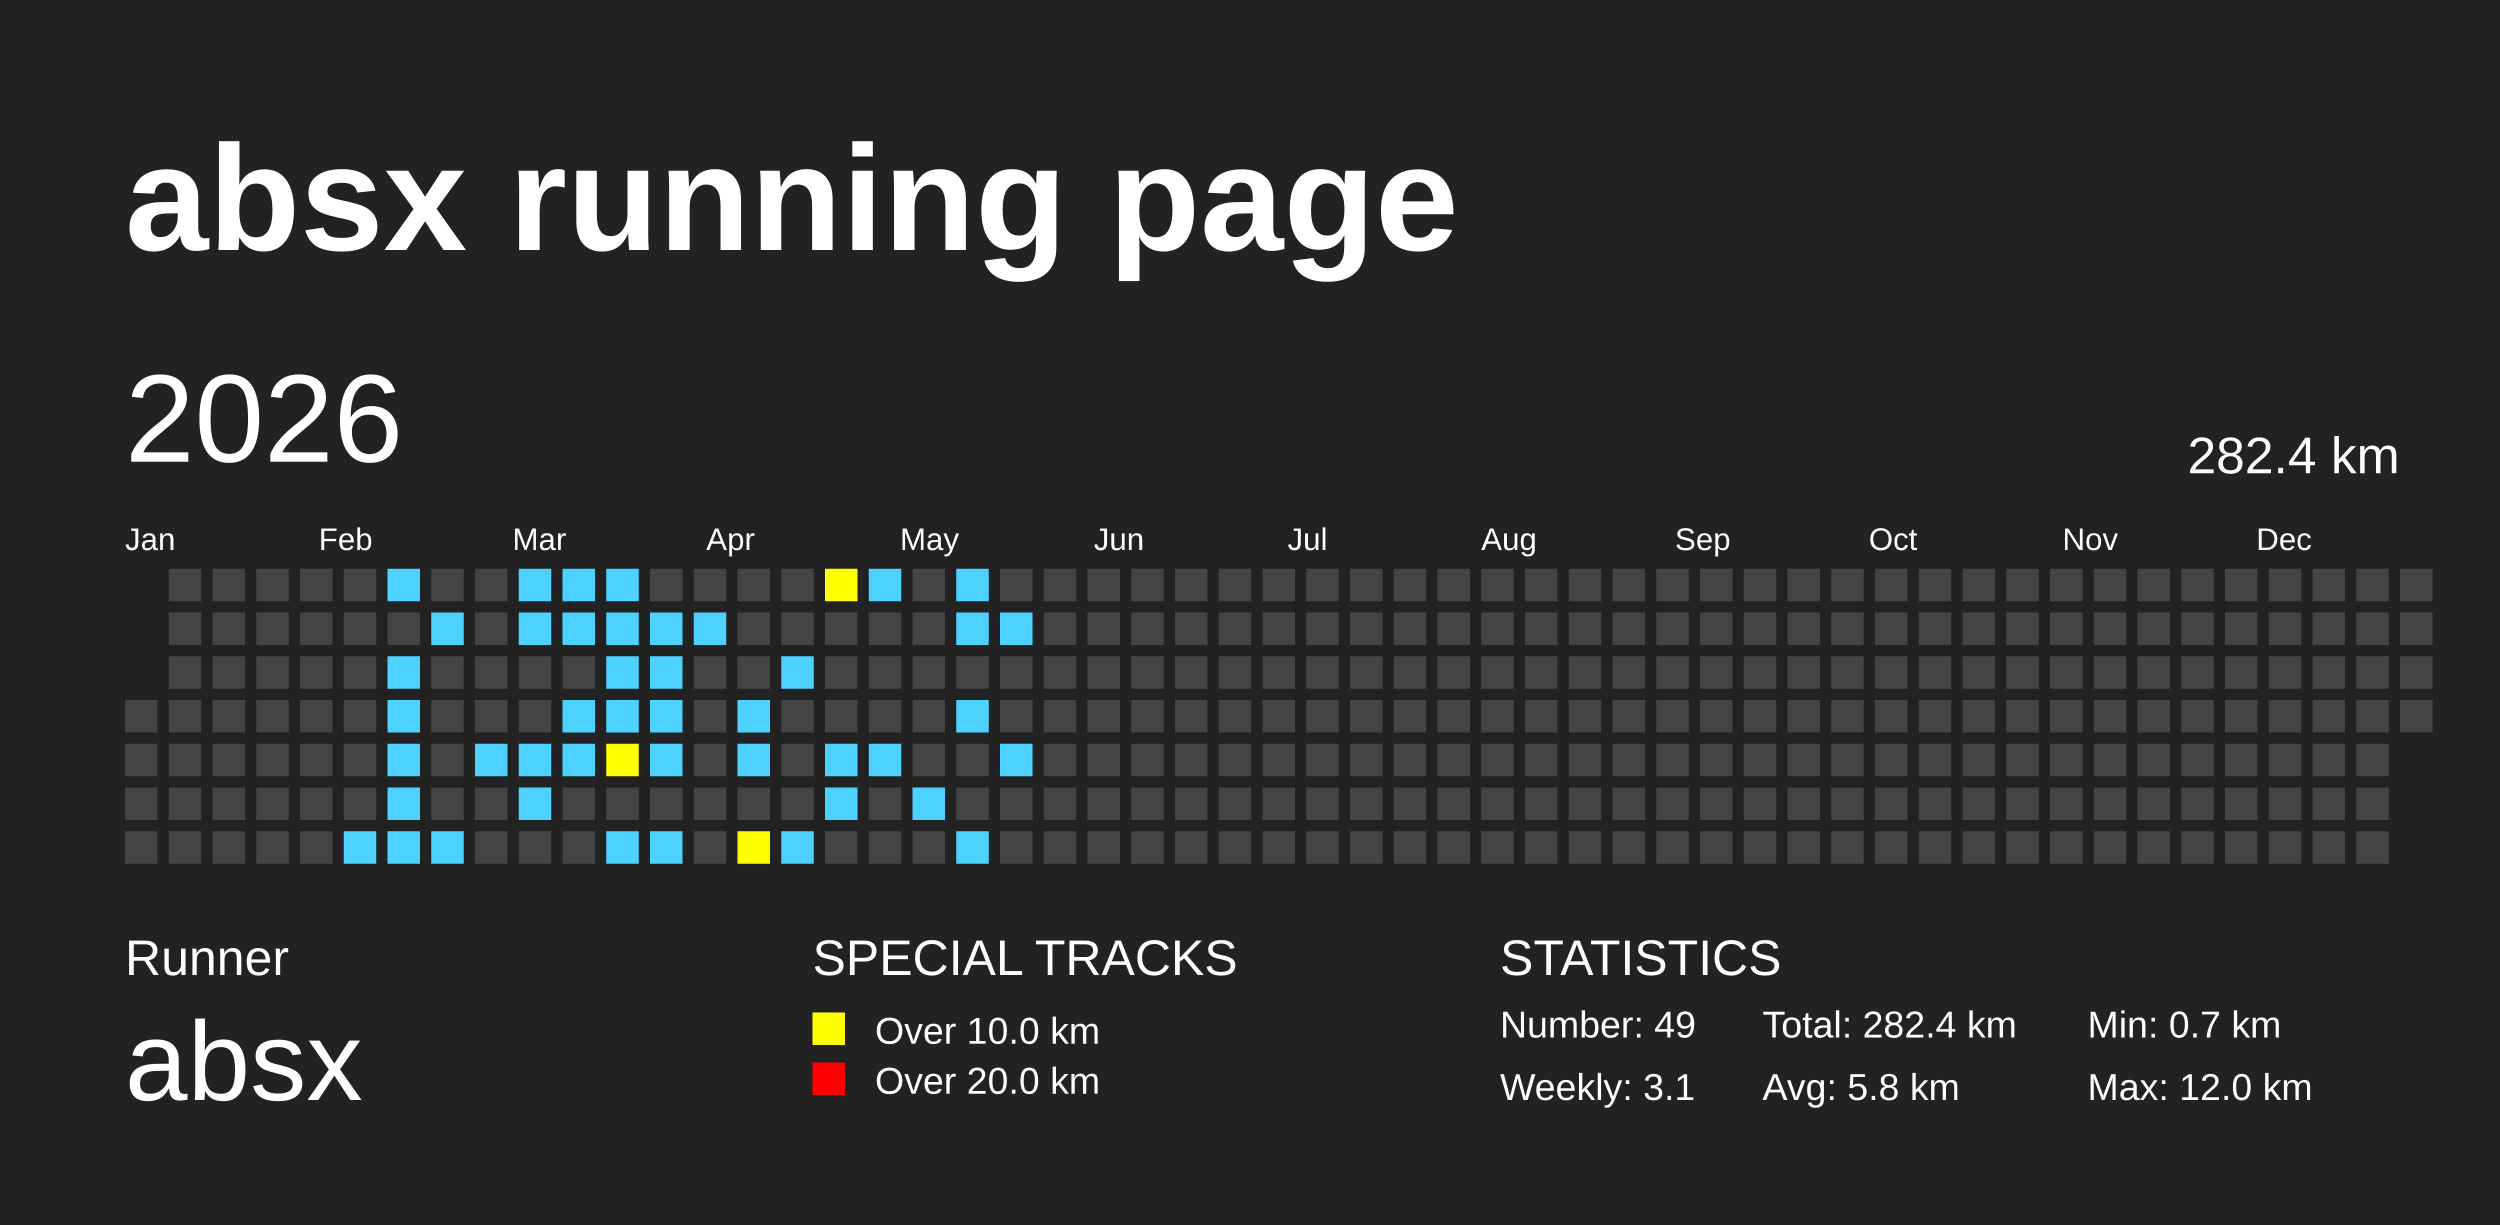
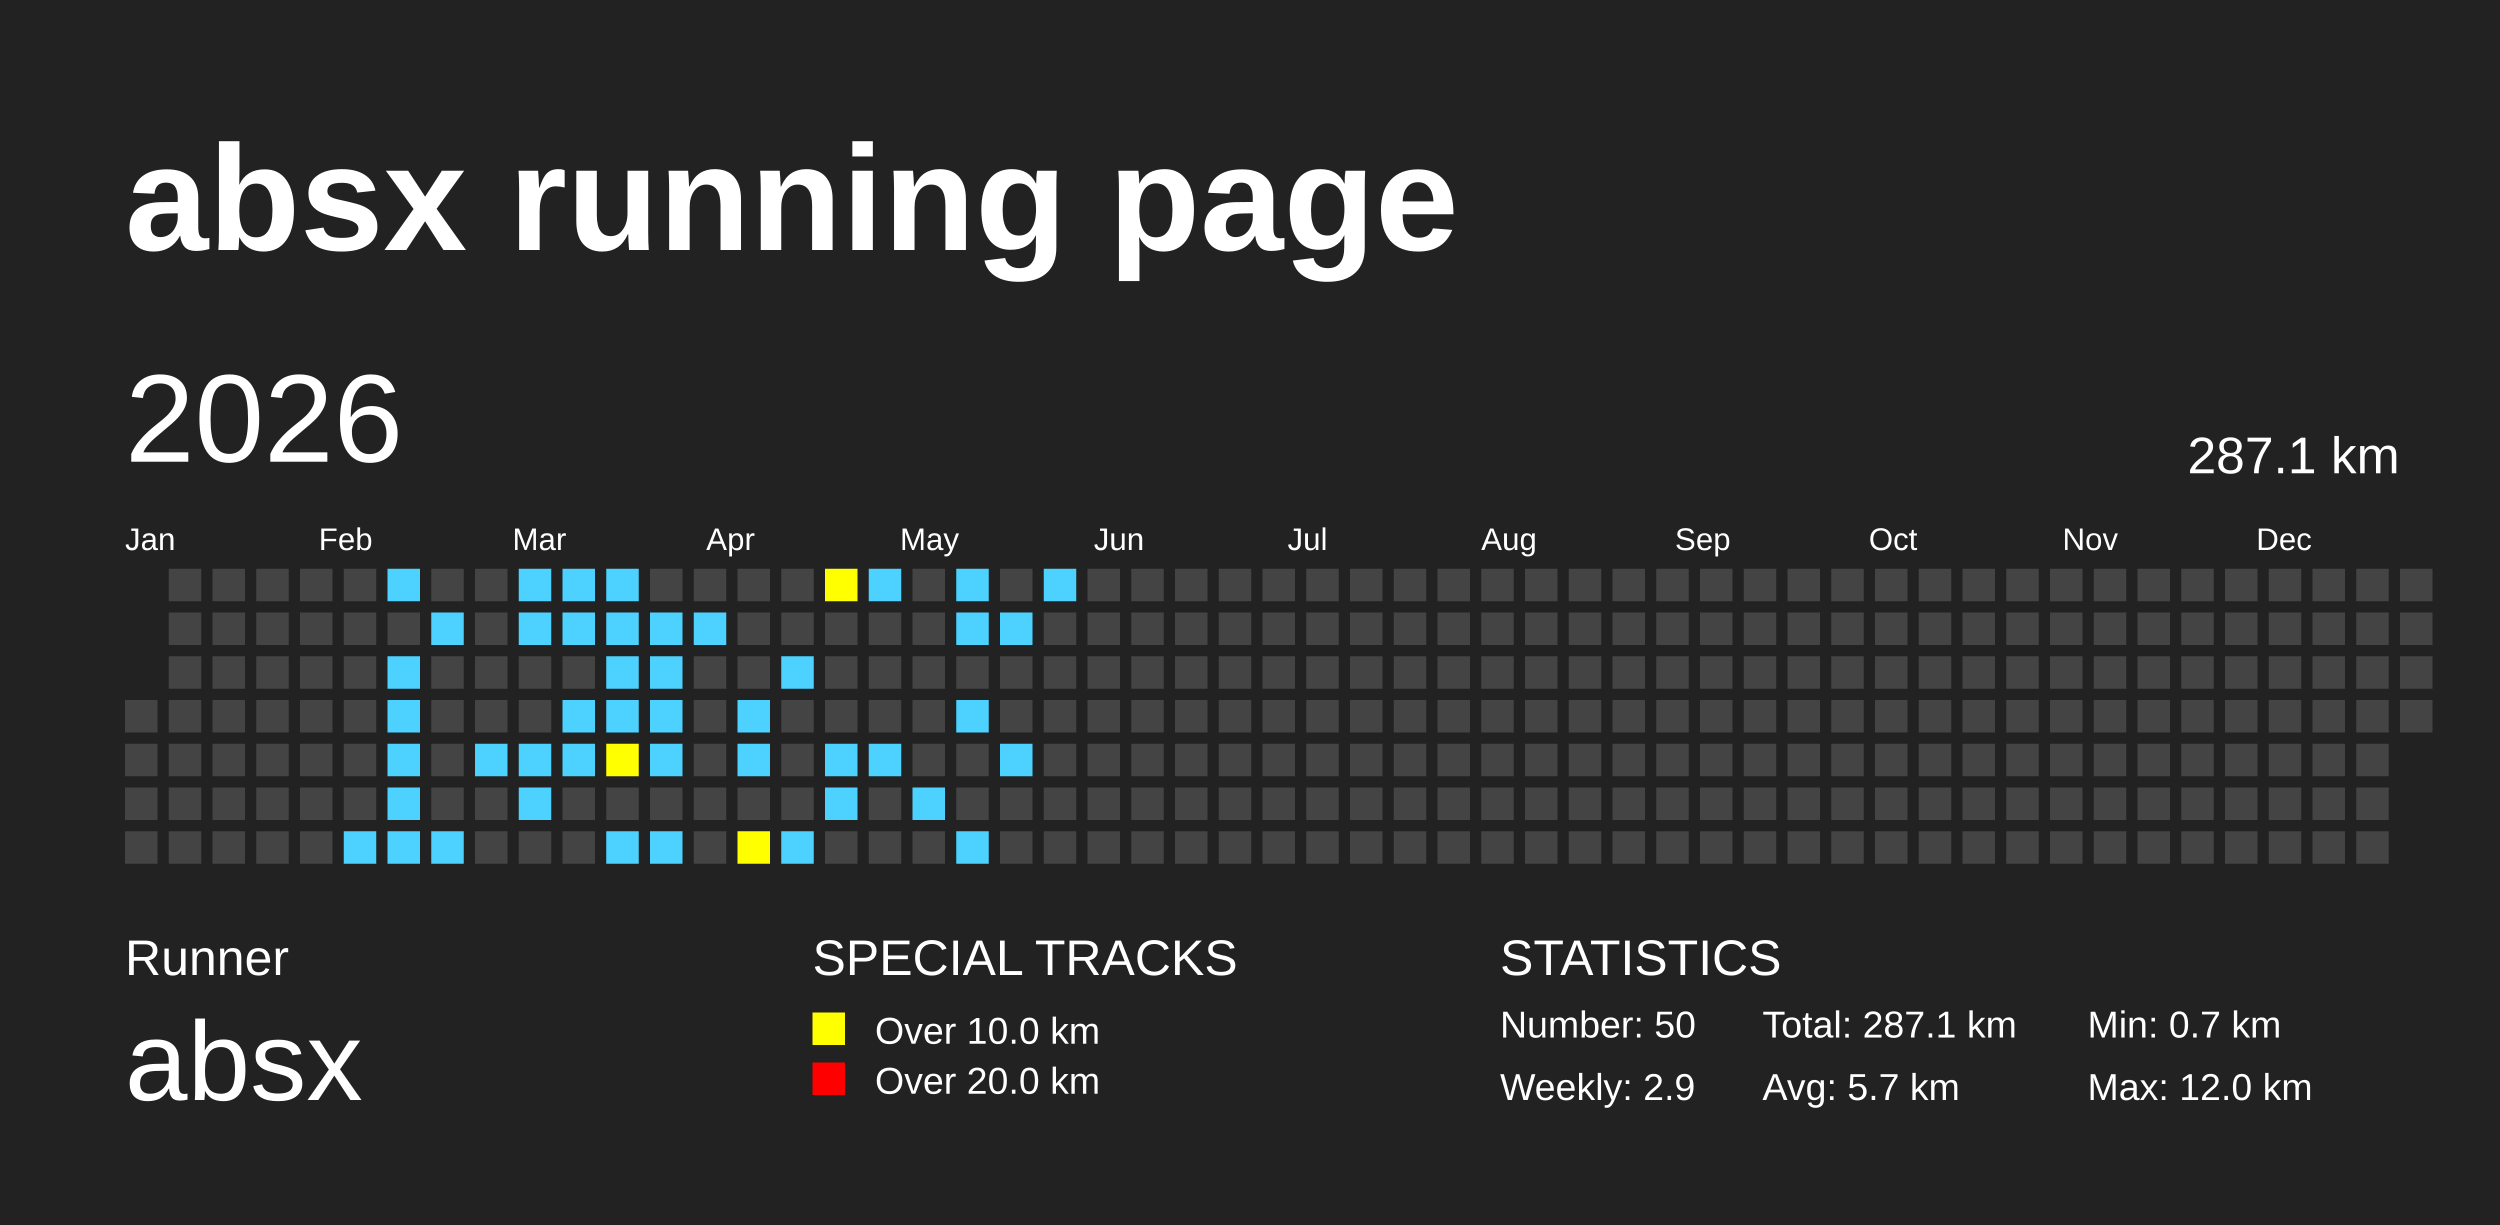
<svg xmlns="http://www.w3.org/2000/svg" baseProfile="full" height="98mm" version="1.1" viewBox="0,0,200,98" width="200mm">
  <defs />
  <rect fill="#222222" height="98" width="200" x="0" y="0" />
  <text fill="#FFFFFF" style="font-size:12px; font-family:Arial; font-weight:bold;" x="10" y="20">absx running page</text>
  <text fill="#FFFFFF" style="font-size:4px; font-family:Arial" x="10" y="78">Runner</text>
  <text fill="#FFFFFF" style="font-size:9px; font-family:Arial" x="10" y="88">absx</text>
  <text fill="#FFFFFF" style="font-size:4px; font-family:Arial" x="65" y="78">SPECIAL TRACKS</text>
  <rect fill="yellow" height="2.6" width="2.6" x="65" y="81" />
  <text fill="#FFFFFF" style="font-size:3px; font-family:Arial" x="70" y="83.5">Over 10.0 km</text>
  <rect fill="red" height="2.6" width="2.6" x="65" y="85" />
  <text fill="#FFFFFF" style="font-size:3px; font-family:Arial" x="70" y="87.5">Over 20.0 km</text>
  <text fill="#FFFFFF" style="font-size:4px; font-family:Arial" x="120" y="78">STATISTICS</text>
-   <text fill="#FFFFFF" style="font-size:3px; font-family:Arial" x="120" y="83">Number: 49</text>
-   <text fill="#FFFFFF" style="font-size:3px; font-family:Arial" x="120" y="88">Weekly: 3.1</text>
-   <text fill="#FFFFFF" style="font-size:3px; font-family:Arial" x="141" y="83">Total: 282.4 km</text>
-   <text fill="#FFFFFF" style="font-size:3px; font-family:Arial" x="141" y="88">Avg: 5.8 km</text>
+   <text fill="#FFFFFF" style="font-size:3px; font-family:Arial" x="120" y="83">Number: 50</text>
+   <text fill="#FFFFFF" style="font-size:3px; font-family:Arial" x="120" y="88">Weekly: 2.9</text>
+   <text fill="#FFFFFF" style="font-size:3px; font-family:Arial" x="141" y="83">Total: 287.1 km</text>
+   <text fill="#FFFFFF" style="font-size:3px; font-family:Arial" x="141" y="88">Avg: 5.7 km</text>
  <text fill="#FFFFFF" style="font-size:3px; font-family:Arial" x="167" y="83">Min: 0.7 km</text>
  <text fill="#FFFFFF" style="font-size:3px; font-family:Arial" x="167" y="88">Max: 12.0 km</text>
  <text dominant-baseline="hanging" fill="#FFFFFF" style="font-size:10.0px; font-family:Arial;" x="10" y="30">2026</text>
-   <text dominant-baseline="hanging" fill="#FFFFFF" style="font-size:4.125px; font-family:Arial;" x="175" y="35">282.4 km</text>
+   <text dominant-baseline="hanging" fill="#FFFFFF" style="font-size:4.125px; font-family:Arial;" x="175" y="35">287.1 km</text>
  <text fill="#FFFFFF" style="font-size:2.5px; font-family:Arial" x="10.0" y="44">Jan</text>
  <text fill="#FFFFFF" style="font-size:2.5px; font-family:Arial" x="25.5" y="44">Feb</text>
  <text fill="#FFFFFF" style="font-size:2.5px; font-family:Arial" x="41.0" y="44">Mar</text>
  <text fill="#FFFFFF" style="font-size:2.5px; font-family:Arial" x="56.5" y="44">Apr</text>
  <text fill="#FFFFFF" style="font-size:2.5px; font-family:Arial" x="72.0" y="44">May</text>
  <text fill="#FFFFFF" style="font-size:2.5px; font-family:Arial" x="87.5" y="44">Jun</text>
  <text fill="#FFFFFF" style="font-size:2.5px; font-family:Arial" x="103.0" y="44">Jul</text>
  <text fill="#FFFFFF" style="font-size:2.5px; font-family:Arial" x="118.5" y="44">Aug</text>
  <text fill="#FFFFFF" style="font-size:2.5px; font-family:Arial" x="134.0" y="44">Sep</text>
  <text fill="#FFFFFF" style="font-size:2.5px; font-family:Arial" x="149.5" y="44">Oct</text>
  <text fill="#FFFFFF" style="font-size:2.5px; font-family:Arial" x="165.0" y="44">Nov</text>
  <text fill="#FFFFFF" style="font-size:2.5px; font-family:Arial" x="180.5" y="44">Dec</text>
  <rect fill="#444444" height="2.6" width="2.6" x="10.0" y="56.0" />
  <rect fill="#444444" height="2.6" width="2.6" x="10.0" y="59.5" />
  <rect fill="#444444" height="2.6" width="2.6" x="10.0" y="63.0" />
  <rect fill="#444444" height="2.6" width="2.6" x="10.0" y="66.5" />
  <rect fill="#444444" height="2.6" width="2.6" x="13.5" y="45.5" />
  <rect fill="#444444" height="2.6" width="2.6" x="13.5" y="49.0" />
  <rect fill="#444444" height="2.6" width="2.6" x="13.5" y="52.5" />
  <rect fill="#444444" height="2.6" width="2.6" x="13.5" y="56.0" />
  <rect fill="#444444" height="2.6" width="2.6" x="13.5" y="59.5" />
  <rect fill="#444444" height="2.6" width="2.6" x="13.5" y="63.0" />
  <rect fill="#444444" height="2.6" width="2.6" x="13.5" y="66.5" />
  <rect fill="#444444" height="2.6" width="2.6" x="17.0" y="45.5" />
  <rect fill="#444444" height="2.6" width="2.6" x="17.0" y="49.0" />
  <rect fill="#444444" height="2.6" width="2.6" x="17.0" y="52.5" />
  <rect fill="#444444" height="2.6" width="2.6" x="17.0" y="56.0" />
  <rect fill="#444444" height="2.6" width="2.6" x="17.0" y="59.5" />
  <rect fill="#444444" height="2.6" width="2.6" x="17.0" y="63.0" />
  <rect fill="#444444" height="2.6" width="2.6" x="17.0" y="66.5" />
  <rect fill="#444444" height="2.6" width="2.6" x="20.5" y="45.5" />
  <rect fill="#444444" height="2.6" width="2.6" x="20.5" y="49.0" />
  <rect fill="#444444" height="2.6" width="2.6" x="20.5" y="52.5" />
  <rect fill="#444444" height="2.6" width="2.6" x="20.5" y="56.0" />
  <rect fill="#444444" height="2.6" width="2.6" x="20.5" y="59.5" />
  <rect fill="#444444" height="2.6" width="2.6" x="20.5" y="63.0" />
  <rect fill="#444444" height="2.6" width="2.6" x="20.5" y="66.5" />
  <rect fill="#444444" height="2.6" width="2.6" x="24.0" y="45.5" />
  <rect fill="#444444" height="2.6" width="2.6" x="24.0" y="49.0" />
  <rect fill="#444444" height="2.6" width="2.6" x="24.0" y="52.5" />
  <rect fill="#444444" height="2.6" width="2.6" x="24.0" y="56.0" />
  <rect fill="#444444" height="2.6" width="2.6" x="24.0" y="59.5" />
  <rect fill="#444444" height="2.6" width="2.6" x="24.0" y="63.0" />
  <rect fill="#444444" height="2.6" width="2.6" x="24.0" y="66.5" />
  <rect fill="#444444" height="2.6" width="2.6" x="27.5" y="45.5" />
  <rect fill="#444444" height="2.6" width="2.6" x="27.5" y="49.0" />
  <rect fill="#444444" height="2.6" width="2.6" x="27.5" y="52.5" />
  <rect fill="#444444" height="2.6" width="2.6" x="27.5" y="56.0" />
  <rect fill="#444444" height="2.6" width="2.6" x="27.5" y="59.5" />
  <rect fill="#444444" height="2.6" width="2.6" x="27.5" y="63.0" />
  <rect fill="#4DD2FF" height="2.6" width="2.6" x="27.5" y="66.5" />
  <rect fill="#4DD2FF" height="2.6" width="2.6" x="31.0" y="45.5" />
  <rect fill="#444444" height="2.6" width="2.6" x="31.0" y="49.0" />
  <rect fill="#4DD2FF" height="2.6" width="2.6" x="31.0" y="52.5" />
  <rect fill="#4DD2FF" height="2.6" width="2.6" x="31.0" y="56.0" />
  <rect fill="#4DD2FF" height="2.6" width="2.6" x="31.0" y="59.5" />
  <rect fill="#4DD2FF" height="2.6" width="2.6" x="31.0" y="63.0" />
  <rect fill="#4DD2FF" height="2.6" width="2.6" x="31.0" y="66.5" />
  <rect fill="#444444" height="2.6" width="2.6" x="34.5" y="45.5" />
  <rect fill="#4DD2FF" height="2.6" width="2.6" x="34.5" y="49.0" />
  <rect fill="#444444" height="2.6" width="2.6" x="34.5" y="52.5" />
  <rect fill="#444444" height="2.6" width="2.6" x="34.5" y="56.0" />
  <rect fill="#444444" height="2.6" width="2.6" x="34.5" y="59.5" />
  <rect fill="#444444" height="2.6" width="2.6" x="34.5" y="63.0" />
  <rect fill="#4DD2FF" height="2.6" width="2.6" x="34.5" y="66.5" />
  <rect fill="#444444" height="2.6" width="2.6" x="38.0" y="45.5" />
  <rect fill="#444444" height="2.6" width="2.6" x="38.0" y="49.0" />
  <rect fill="#444444" height="2.6" width="2.6" x="38.0" y="52.5" />
  <rect fill="#444444" height="2.6" width="2.6" x="38.0" y="56.0" />
  <rect fill="#4DD2FF" height="2.6" width="2.6" x="38.0" y="59.5" />
  <rect fill="#444444" height="2.6" width="2.6" x="38.0" y="63.0" />
  <rect fill="#444444" height="2.6" width="2.6" x="38.0" y="66.5" />
  <rect fill="#4DD2FF" height="2.6" width="2.6" x="41.5" y="45.5" />
  <rect fill="#4DD2FF" height="2.6" width="2.6" x="41.5" y="49.0" />
  <rect fill="#444444" height="2.6" width="2.6" x="41.5" y="52.5" />
  <rect fill="#444444" height="2.6" width="2.6" x="41.5" y="56.0" />
  <rect fill="#4DD2FF" height="2.6" width="2.6" x="41.5" y="59.5" />
  <rect fill="#4DD2FF" height="2.6" width="2.6" x="41.5" y="63.0" />
  <rect fill="#444444" height="2.6" width="2.6" x="41.5" y="66.5" />
  <rect fill="#4DD2FF" height="2.6" width="2.6" x="45.0" y="45.5" />
  <rect fill="#4DD2FF" height="2.6" width="2.6" x="45.0" y="49.0" />
  <rect fill="#444444" height="2.6" width="2.6" x="45.0" y="52.5" />
  <rect fill="#4DD2FF" height="2.6" width="2.6" x="45.0" y="56.0" />
  <rect fill="#4DD2FF" height="2.6" width="2.6" x="45.0" y="59.5" />
  <rect fill="#444444" height="2.6" width="2.6" x="45.0" y="63.0" />
  <rect fill="#444444" height="2.6" width="2.6" x="45.0" y="66.5" />
  <rect fill="#4DD2FF" height="2.6" width="2.6" x="48.5" y="45.5" />
  <rect fill="#4DD2FF" height="2.6" width="2.6" x="48.5" y="49.0" />
  <rect fill="#4DD2FF" height="2.6" width="2.6" x="48.5" y="52.5" />
  <rect fill="#4DD2FF" height="2.6" width="2.6" x="48.5" y="56.0" />
  <rect fill="yellow" height="2.6" width="2.6" x="48.5" y="59.5" />
  <rect fill="#444444" height="2.6" width="2.6" x="48.5" y="63.0" />
  <rect fill="#4DD2FF" height="2.6" width="2.6" x="48.5" y="66.5" />
  <rect fill="#444444" height="2.6" width="2.6" x="52.0" y="45.5" />
  <rect fill="#4DD2FF" height="2.6" width="2.6" x="52.0" y="49.0" />
  <rect fill="#4DD2FF" height="2.6" width="2.6" x="52.0" y="52.5" />
  <rect fill="#4DD2FF" height="2.6" width="2.6" x="52.0" y="56.0" />
  <rect fill="#4DD2FF" height="2.6" width="2.6" x="52.0" y="59.5" />
  <rect fill="#444444" height="2.6" width="2.6" x="52.0" y="63.0" />
  <rect fill="#4DD2FF" height="2.6" width="2.6" x="52.0" y="66.5" />
  <rect fill="#444444" height="2.6" width="2.6" x="55.5" y="45.5" />
  <rect fill="#4DD2FF" height="2.6" width="2.6" x="55.5" y="49.0" />
  <rect fill="#444444" height="2.6" width="2.6" x="55.5" y="52.5" />
  <rect fill="#444444" height="2.6" width="2.6" x="55.5" y="56.0" />
  <rect fill="#444444" height="2.6" width="2.6" x="55.5" y="59.5" />
  <rect fill="#444444" height="2.6" width="2.6" x="55.5" y="63.0" />
  <rect fill="#444444" height="2.6" width="2.6" x="55.5" y="66.5" />
  <rect fill="#444444" height="2.6" width="2.6" x="59.0" y="45.5" />
  <rect fill="#444444" height="2.6" width="2.6" x="59.0" y="49.0" />
  <rect fill="#444444" height="2.6" width="2.6" x="59.0" y="52.5" />
  <rect fill="#4DD2FF" height="2.6" width="2.6" x="59.0" y="56.0" />
  <rect fill="#4DD2FF" height="2.6" width="2.6" x="59.0" y="59.5" />
  <rect fill="#444444" height="2.6" width="2.6" x="59.0" y="63.0" />
  <rect fill="yellow" height="2.6" width="2.6" x="59.0" y="66.5" />
  <rect fill="#444444" height="2.6" width="2.6" x="62.5" y="45.5" />
  <rect fill="#444444" height="2.6" width="2.6" x="62.5" y="49.0" />
  <rect fill="#4DD2FF" height="2.6" width="2.6" x="62.5" y="52.5" />
  <rect fill="#444444" height="2.6" width="2.6" x="62.5" y="56.0" />
  <rect fill="#444444" height="2.6" width="2.6" x="62.5" y="59.5" />
  <rect fill="#444444" height="2.6" width="2.6" x="62.5" y="63.0" />
  <rect fill="#4DD2FF" height="2.6" width="2.6" x="62.5" y="66.5" />
  <rect fill="yellow" height="2.6" width="2.6" x="66.0" y="45.5" />
  <rect fill="#444444" height="2.6" width="2.6" x="66.0" y="49.0" />
  <rect fill="#444444" height="2.6" width="2.6" x="66.0" y="52.5" />
  <rect fill="#444444" height="2.6" width="2.6" x="66.0" y="56.0" />
  <rect fill="#4DD2FF" height="2.6" width="2.6" x="66.0" y="59.5" />
  <rect fill="#4DD2FF" height="2.6" width="2.6" x="66.0" y="63.0" />
  <rect fill="#444444" height="2.6" width="2.6" x="66.0" y="66.5" />
  <rect fill="#4DD2FF" height="2.6" width="2.6" x="69.5" y="45.5" />
  <rect fill="#444444" height="2.6" width="2.6" x="69.5" y="49.0" />
  <rect fill="#444444" height="2.6" width="2.6" x="69.5" y="52.5" />
  <rect fill="#444444" height="2.6" width="2.6" x="69.5" y="56.0" />
  <rect fill="#4DD2FF" height="2.6" width="2.6" x="69.5" y="59.5" />
  <rect fill="#444444" height="2.6" width="2.6" x="69.5" y="63.0" />
  <rect fill="#444444" height="2.6" width="2.6" x="69.5" y="66.5" />
  <rect fill="#444444" height="2.6" width="2.6" x="73.0" y="45.5" />
  <rect fill="#444444" height="2.6" width="2.6" x="73.0" y="49.0" />
  <rect fill="#444444" height="2.6" width="2.6" x="73.0" y="52.5" />
  <rect fill="#444444" height="2.6" width="2.6" x="73.0" y="56.0" />
  <rect fill="#444444" height="2.6" width="2.6" x="73.0" y="59.5" />
  <rect fill="#4DD2FF" height="2.6" width="2.6" x="73.0" y="63.0" />
  <rect fill="#444444" height="2.6" width="2.6" x="73.0" y="66.5" />
  <rect fill="#4DD2FF" height="2.6" width="2.6" x="76.5" y="45.5" />
  <rect fill="#4DD2FF" height="2.6" width="2.6" x="76.5" y="49.0" />
  <rect fill="#444444" height="2.6" width="2.6" x="76.5" y="52.5" />
  <rect fill="#4DD2FF" height="2.6" width="2.6" x="76.5" y="56.0" />
  <rect fill="#444444" height="2.6" width="2.6" x="76.5" y="59.5" />
  <rect fill="#444444" height="2.6" width="2.6" x="76.5" y="63.0" />
  <rect fill="#4DD2FF" height="2.6" width="2.6" x="76.5" y="66.5" />
  <rect fill="#444444" height="2.6" width="2.6" x="80.0" y="45.5" />
  <rect fill="#4DD2FF" height="2.6" width="2.6" x="80.0" y="49.0" />
  <rect fill="#444444" height="2.6" width="2.6" x="80.0" y="52.5" />
  <rect fill="#444444" height="2.6" width="2.6" x="80.0" y="56.0" />
  <rect fill="#4DD2FF" height="2.6" width="2.6" x="80.0" y="59.5" />
  <rect fill="#444444" height="2.6" width="2.6" x="80.0" y="63.0" />
  <rect fill="#444444" height="2.6" width="2.6" x="80.0" y="66.5" />
-   <rect fill="#444444" height="2.6" width="2.6" x="83.5" y="45.5" />
+   <rect fill="#4DD2FF" height="2.6" width="2.6" x="83.5" y="45.5" />
  <rect fill="#444444" height="2.6" width="2.6" x="83.5" y="49.0" />
  <rect fill="#444444" height="2.6" width="2.6" x="83.5" y="52.5" />
  <rect fill="#444444" height="2.6" width="2.6" x="83.5" y="56.0" />
  <rect fill="#444444" height="2.6" width="2.6" x="83.5" y="59.5" />
  <rect fill="#444444" height="2.6" width="2.6" x="83.5" y="63.0" />
  <rect fill="#444444" height="2.6" width="2.6" x="83.5" y="66.5" />
  <rect fill="#444444" height="2.6" width="2.6" x="87.0" y="45.5" />
  <rect fill="#444444" height="2.6" width="2.6" x="87.0" y="49.0" />
  <rect fill="#444444" height="2.6" width="2.6" x="87.0" y="52.5" />
  <rect fill="#444444" height="2.6" width="2.6" x="87.0" y="56.0" />
  <rect fill="#444444" height="2.6" width="2.6" x="87.0" y="59.5" />
  <rect fill="#444444" height="2.6" width="2.6" x="87.0" y="63.0" />
  <rect fill="#444444" height="2.6" width="2.6" x="87.0" y="66.5" />
  <rect fill="#444444" height="2.6" width="2.6" x="90.5" y="45.5" />
  <rect fill="#444444" height="2.6" width="2.6" x="90.5" y="49.0" />
  <rect fill="#444444" height="2.6" width="2.6" x="90.5" y="52.5" />
  <rect fill="#444444" height="2.6" width="2.6" x="90.5" y="56.0" />
  <rect fill="#444444" height="2.6" width="2.6" x="90.5" y="59.5" />
  <rect fill="#444444" height="2.6" width="2.6" x="90.5" y="63.0" />
  <rect fill="#444444" height="2.6" width="2.6" x="90.5" y="66.5" />
  <rect fill="#444444" height="2.6" width="2.6" x="94.0" y="45.5" />
  <rect fill="#444444" height="2.6" width="2.6" x="94.0" y="49.0" />
  <rect fill="#444444" height="2.6" width="2.6" x="94.0" y="52.5" />
  <rect fill="#444444" height="2.6" width="2.6" x="94.0" y="56.0" />
  <rect fill="#444444" height="2.6" width="2.6" x="94.0" y="59.5" />
  <rect fill="#444444" height="2.6" width="2.6" x="94.0" y="63.0" />
  <rect fill="#444444" height="2.6" width="2.6" x="94.0" y="66.5" />
  <rect fill="#444444" height="2.6" width="2.6" x="97.5" y="45.5" />
  <rect fill="#444444" height="2.6" width="2.6" x="97.5" y="49.0" />
  <rect fill="#444444" height="2.6" width="2.6" x="97.5" y="52.5" />
  <rect fill="#444444" height="2.6" width="2.6" x="97.5" y="56.0" />
  <rect fill="#444444" height="2.6" width="2.6" x="97.5" y="59.5" />
  <rect fill="#444444" height="2.6" width="2.6" x="97.5" y="63.0" />
  <rect fill="#444444" height="2.6" width="2.6" x="97.5" y="66.5" />
  <rect fill="#444444" height="2.6" width="2.6" x="101.0" y="45.5" />
  <rect fill="#444444" height="2.6" width="2.6" x="101.0" y="49.0" />
  <rect fill="#444444" height="2.6" width="2.6" x="101.0" y="52.5" />
  <rect fill="#444444" height="2.6" width="2.6" x="101.0" y="56.0" />
  <rect fill="#444444" height="2.6" width="2.6" x="101.0" y="59.5" />
  <rect fill="#444444" height="2.6" width="2.6" x="101.0" y="63.0" />
  <rect fill="#444444" height="2.6" width="2.6" x="101.0" y="66.5" />
  <rect fill="#444444" height="2.6" width="2.6" x="104.5" y="45.5" />
  <rect fill="#444444" height="2.6" width="2.6" x="104.5" y="49.0" />
  <rect fill="#444444" height="2.6" width="2.6" x="104.5" y="52.5" />
  <rect fill="#444444" height="2.6" width="2.6" x="104.5" y="56.0" />
  <rect fill="#444444" height="2.6" width="2.6" x="104.5" y="59.5" />
  <rect fill="#444444" height="2.6" width="2.6" x="104.5" y="63.0" />
  <rect fill="#444444" height="2.6" width="2.6" x="104.5" y="66.5" />
  <rect fill="#444444" height="2.6" width="2.6" x="108.0" y="45.5" />
  <rect fill="#444444" height="2.6" width="2.6" x="108.0" y="49.0" />
  <rect fill="#444444" height="2.6" width="2.6" x="108.0" y="52.5" />
  <rect fill="#444444" height="2.6" width="2.6" x="108.0" y="56.0" />
  <rect fill="#444444" height="2.6" width="2.6" x="108.0" y="59.5" />
  <rect fill="#444444" height="2.6" width="2.6" x="108.0" y="63.0" />
  <rect fill="#444444" height="2.6" width="2.6" x="108.0" y="66.5" />
  <rect fill="#444444" height="2.6" width="2.6" x="111.5" y="45.5" />
  <rect fill="#444444" height="2.6" width="2.6" x="111.5" y="49.0" />
  <rect fill="#444444" height="2.6" width="2.6" x="111.5" y="52.5" />
  <rect fill="#444444" height="2.6" width="2.6" x="111.5" y="56.0" />
  <rect fill="#444444" height="2.6" width="2.6" x="111.5" y="59.5" />
  <rect fill="#444444" height="2.6" width="2.6" x="111.5" y="63.0" />
  <rect fill="#444444" height="2.6" width="2.6" x="111.5" y="66.5" />
  <rect fill="#444444" height="2.6" width="2.6" x="115.0" y="45.5" />
  <rect fill="#444444" height="2.6" width="2.6" x="115.0" y="49.0" />
  <rect fill="#444444" height="2.6" width="2.6" x="115.0" y="52.5" />
  <rect fill="#444444" height="2.6" width="2.6" x="115.0" y="56.0" />
  <rect fill="#444444" height="2.6" width="2.6" x="115.0" y="59.5" />
  <rect fill="#444444" height="2.6" width="2.6" x="115.0" y="63.0" />
  <rect fill="#444444" height="2.6" width="2.6" x="115.0" y="66.5" />
  <rect fill="#444444" height="2.6" width="2.6" x="118.5" y="45.5" />
  <rect fill="#444444" height="2.6" width="2.6" x="118.5" y="49.0" />
  <rect fill="#444444" height="2.6" width="2.6" x="118.5" y="52.5" />
  <rect fill="#444444" height="2.6" width="2.6" x="118.5" y="56.0" />
  <rect fill="#444444" height="2.6" width="2.6" x="118.5" y="59.5" />
  <rect fill="#444444" height="2.6" width="2.6" x="118.5" y="63.0" />
  <rect fill="#444444" height="2.6" width="2.6" x="118.5" y="66.5" />
  <rect fill="#444444" height="2.6" width="2.6" x="122.0" y="45.5" />
  <rect fill="#444444" height="2.6" width="2.6" x="122.0" y="49.0" />
  <rect fill="#444444" height="2.6" width="2.6" x="122.0" y="52.5" />
  <rect fill="#444444" height="2.6" width="2.6" x="122.0" y="56.0" />
  <rect fill="#444444" height="2.6" width="2.6" x="122.0" y="59.5" />
  <rect fill="#444444" height="2.6" width="2.6" x="122.0" y="63.0" />
  <rect fill="#444444" height="2.6" width="2.6" x="122.0" y="66.5" />
  <rect fill="#444444" height="2.6" width="2.6" x="125.5" y="45.5" />
  <rect fill="#444444" height="2.6" width="2.6" x="125.5" y="49.0" />
  <rect fill="#444444" height="2.6" width="2.6" x="125.5" y="52.5" />
  <rect fill="#444444" height="2.6" width="2.6" x="125.5" y="56.0" />
  <rect fill="#444444" height="2.6" width="2.6" x="125.5" y="59.5" />
  <rect fill="#444444" height="2.6" width="2.6" x="125.5" y="63.0" />
  <rect fill="#444444" height="2.6" width="2.6" x="125.5" y="66.5" />
  <rect fill="#444444" height="2.6" width="2.6" x="129.0" y="45.5" />
  <rect fill="#444444" height="2.6" width="2.6" x="129.0" y="49.0" />
  <rect fill="#444444" height="2.6" width="2.6" x="129.0" y="52.5" />
  <rect fill="#444444" height="2.6" width="2.6" x="129.0" y="56.0" />
  <rect fill="#444444" height="2.6" width="2.6" x="129.0" y="59.5" />
  <rect fill="#444444" height="2.6" width="2.6" x="129.0" y="63.0" />
  <rect fill="#444444" height="2.6" width="2.6" x="129.0" y="66.5" />
  <rect fill="#444444" height="2.6" width="2.6" x="132.5" y="45.5" />
  <rect fill="#444444" height="2.6" width="2.6" x="132.5" y="49.0" />
  <rect fill="#444444" height="2.6" width="2.6" x="132.5" y="52.5" />
  <rect fill="#444444" height="2.6" width="2.6" x="132.5" y="56.0" />
  <rect fill="#444444" height="2.6" width="2.6" x="132.5" y="59.5" />
  <rect fill="#444444" height="2.6" width="2.6" x="132.5" y="63.0" />
  <rect fill="#444444" height="2.6" width="2.6" x="132.5" y="66.5" />
  <rect fill="#444444" height="2.6" width="2.6" x="136.0" y="45.5" />
  <rect fill="#444444" height="2.6" width="2.6" x="136.0" y="49.0" />
  <rect fill="#444444" height="2.6" width="2.6" x="136.0" y="52.5" />
  <rect fill="#444444" height="2.6" width="2.6" x="136.0" y="56.0" />
  <rect fill="#444444" height="2.6" width="2.6" x="136.0" y="59.5" />
  <rect fill="#444444" height="2.6" width="2.6" x="136.0" y="63.0" />
  <rect fill="#444444" height="2.6" width="2.6" x="136.0" y="66.5" />
  <rect fill="#444444" height="2.6" width="2.6" x="139.5" y="45.5" />
  <rect fill="#444444" height="2.6" width="2.6" x="139.5" y="49.0" />
  <rect fill="#444444" height="2.6" width="2.6" x="139.5" y="52.5" />
  <rect fill="#444444" height="2.6" width="2.6" x="139.5" y="56.0" />
  <rect fill="#444444" height="2.6" width="2.6" x="139.5" y="59.5" />
  <rect fill="#444444" height="2.6" width="2.6" x="139.5" y="63.0" />
  <rect fill="#444444" height="2.6" width="2.6" x="139.5" y="66.5" />
  <rect fill="#444444" height="2.6" width="2.6" x="143.0" y="45.5" />
  <rect fill="#444444" height="2.6" width="2.6" x="143.0" y="49.0" />
  <rect fill="#444444" height="2.6" width="2.6" x="143.0" y="52.5" />
  <rect fill="#444444" height="2.6" width="2.6" x="143.0" y="56.0" />
  <rect fill="#444444" height="2.6" width="2.6" x="143.0" y="59.5" />
  <rect fill="#444444" height="2.6" width="2.6" x="143.0" y="63.0" />
  <rect fill="#444444" height="2.6" width="2.6" x="143.0" y="66.5" />
  <rect fill="#444444" height="2.6" width="2.6" x="146.5" y="45.5" />
  <rect fill="#444444" height="2.6" width="2.6" x="146.5" y="49.0" />
  <rect fill="#444444" height="2.6" width="2.6" x="146.5" y="52.5" />
  <rect fill="#444444" height="2.6" width="2.6" x="146.5" y="56.0" />
  <rect fill="#444444" height="2.6" width="2.6" x="146.5" y="59.5" />
  <rect fill="#444444" height="2.6" width="2.6" x="146.5" y="63.0" />
  <rect fill="#444444" height="2.6" width="2.6" x="146.5" y="66.5" />
  <rect fill="#444444" height="2.6" width="2.6" x="150.0" y="45.5" />
  <rect fill="#444444" height="2.6" width="2.6" x="150.0" y="49.0" />
  <rect fill="#444444" height="2.6" width="2.6" x="150.0" y="52.5" />
  <rect fill="#444444" height="2.6" width="2.6" x="150.0" y="56.0" />
  <rect fill="#444444" height="2.6" width="2.6" x="150.0" y="59.5" />
  <rect fill="#444444" height="2.6" width="2.6" x="150.0" y="63.0" />
  <rect fill="#444444" height="2.6" width="2.6" x="150.0" y="66.5" />
  <rect fill="#444444" height="2.6" width="2.6" x="153.5" y="45.5" />
  <rect fill="#444444" height="2.6" width="2.6" x="153.5" y="49.0" />
  <rect fill="#444444" height="2.6" width="2.6" x="153.5" y="52.5" />
  <rect fill="#444444" height="2.6" width="2.6" x="153.5" y="56.0" />
  <rect fill="#444444" height="2.6" width="2.6" x="153.5" y="59.5" />
  <rect fill="#444444" height="2.6" width="2.6" x="153.5" y="63.0" />
  <rect fill="#444444" height="2.6" width="2.6" x="153.5" y="66.5" />
  <rect fill="#444444" height="2.6" width="2.6" x="157.0" y="45.5" />
  <rect fill="#444444" height="2.6" width="2.6" x="157.0" y="49.0" />
  <rect fill="#444444" height="2.6" width="2.6" x="157.0" y="52.5" />
  <rect fill="#444444" height="2.6" width="2.6" x="157.0" y="56.0" />
  <rect fill="#444444" height="2.6" width="2.6" x="157.0" y="59.5" />
  <rect fill="#444444" height="2.6" width="2.6" x="157.0" y="63.0" />
  <rect fill="#444444" height="2.6" width="2.6" x="157.0" y="66.5" />
  <rect fill="#444444" height="2.6" width="2.6" x="160.5" y="45.5" />
  <rect fill="#444444" height="2.6" width="2.6" x="160.5" y="49.0" />
  <rect fill="#444444" height="2.6" width="2.6" x="160.5" y="52.5" />
  <rect fill="#444444" height="2.6" width="2.6" x="160.5" y="56.0" />
  <rect fill="#444444" height="2.6" width="2.6" x="160.5" y="59.5" />
  <rect fill="#444444" height="2.6" width="2.6" x="160.5" y="63.0" />
  <rect fill="#444444" height="2.6" width="2.6" x="160.5" y="66.5" />
  <rect fill="#444444" height="2.6" width="2.6" x="164.0" y="45.5" />
  <rect fill="#444444" height="2.6" width="2.6" x="164.0" y="49.0" />
  <rect fill="#444444" height="2.6" width="2.6" x="164.0" y="52.5" />
  <rect fill="#444444" height="2.6" width="2.6" x="164.0" y="56.0" />
  <rect fill="#444444" height="2.6" width="2.6" x="164.0" y="59.5" />
  <rect fill="#444444" height="2.6" width="2.6" x="164.0" y="63.0" />
  <rect fill="#444444" height="2.6" width="2.6" x="164.0" y="66.5" />
  <rect fill="#444444" height="2.6" width="2.6" x="167.5" y="45.5" />
  <rect fill="#444444" height="2.6" width="2.6" x="167.5" y="49.0" />
  <rect fill="#444444" height="2.6" width="2.6" x="167.5" y="52.5" />
  <rect fill="#444444" height="2.6" width="2.6" x="167.5" y="56.0" />
  <rect fill="#444444" height="2.6" width="2.6" x="167.5" y="59.5" />
  <rect fill="#444444" height="2.6" width="2.6" x="167.5" y="63.0" />
  <rect fill="#444444" height="2.6" width="2.6" x="167.5" y="66.5" />
  <rect fill="#444444" height="2.6" width="2.6" x="171.0" y="45.5" />
  <rect fill="#444444" height="2.6" width="2.6" x="171.0" y="49.0" />
  <rect fill="#444444" height="2.6" width="2.6" x="171.0" y="52.5" />
  <rect fill="#444444" height="2.6" width="2.6" x="171.0" y="56.0" />
  <rect fill="#444444" height="2.6" width="2.6" x="171.0" y="59.5" />
  <rect fill="#444444" height="2.6" width="2.6" x="171.0" y="63.0" />
  <rect fill="#444444" height="2.6" width="2.6" x="171.0" y="66.5" />
  <rect fill="#444444" height="2.6" width="2.6" x="174.5" y="45.5" />
  <rect fill="#444444" height="2.6" width="2.6" x="174.5" y="49.0" />
  <rect fill="#444444" height="2.6" width="2.6" x="174.5" y="52.5" />
  <rect fill="#444444" height="2.6" width="2.6" x="174.5" y="56.0" />
  <rect fill="#444444" height="2.6" width="2.6" x="174.5" y="59.5" />
  <rect fill="#444444" height="2.6" width="2.6" x="174.5" y="63.0" />
  <rect fill="#444444" height="2.6" width="2.6" x="174.5" y="66.5" />
  <rect fill="#444444" height="2.6" width="2.6" x="178.0" y="45.5" />
  <rect fill="#444444" height="2.6" width="2.6" x="178.0" y="49.0" />
  <rect fill="#444444" height="2.6" width="2.6" x="178.0" y="52.5" />
  <rect fill="#444444" height="2.6" width="2.6" x="178.0" y="56.0" />
  <rect fill="#444444" height="2.6" width="2.6" x="178.0" y="59.5" />
  <rect fill="#444444" height="2.6" width="2.6" x="178.0" y="63.0" />
  <rect fill="#444444" height="2.6" width="2.6" x="178.0" y="66.5" />
  <rect fill="#444444" height="2.6" width="2.6" x="181.5" y="45.5" />
  <rect fill="#444444" height="2.6" width="2.6" x="181.5" y="49.0" />
  <rect fill="#444444" height="2.6" width="2.6" x="181.5" y="52.5" />
  <rect fill="#444444" height="2.6" width="2.6" x="181.5" y="56.0" />
  <rect fill="#444444" height="2.6" width="2.6" x="181.5" y="59.5" />
  <rect fill="#444444" height="2.6" width="2.6" x="181.5" y="63.0" />
  <rect fill="#444444" height="2.6" width="2.6" x="181.5" y="66.5" />
  <rect fill="#444444" height="2.6" width="2.6" x="185.0" y="45.5" />
  <rect fill="#444444" height="2.6" width="2.6" x="185.0" y="49.0" />
  <rect fill="#444444" height="2.6" width="2.6" x="185.0" y="52.5" />
  <rect fill="#444444" height="2.6" width="2.6" x="185.0" y="56.0" />
  <rect fill="#444444" height="2.6" width="2.6" x="185.0" y="59.5" />
  <rect fill="#444444" height="2.6" width="2.6" x="185.0" y="63.0" />
  <rect fill="#444444" height="2.6" width="2.6" x="185.0" y="66.5" />
  <rect fill="#444444" height="2.6" width="2.6" x="188.5" y="45.5" />
  <rect fill="#444444" height="2.6" width="2.6" x="188.5" y="49.0" />
  <rect fill="#444444" height="2.6" width="2.6" x="188.5" y="52.5" />
  <rect fill="#444444" height="2.6" width="2.6" x="188.5" y="56.0" />
  <rect fill="#444444" height="2.6" width="2.6" x="188.5" y="59.5" />
  <rect fill="#444444" height="2.6" width="2.6" x="188.5" y="63.0" />
  <rect fill="#444444" height="2.6" width="2.6" x="188.5" y="66.5" />
  <rect fill="#444444" height="2.6" width="2.6" x="192.0" y="45.5" />
  <rect fill="#444444" height="2.6" width="2.6" x="192.0" y="49.0" />
  <rect fill="#444444" height="2.6" width="2.6" x="192.0" y="52.5" />
  <rect fill="#444444" height="2.6" width="2.6" x="192.0" y="56.0" />
</svg>
